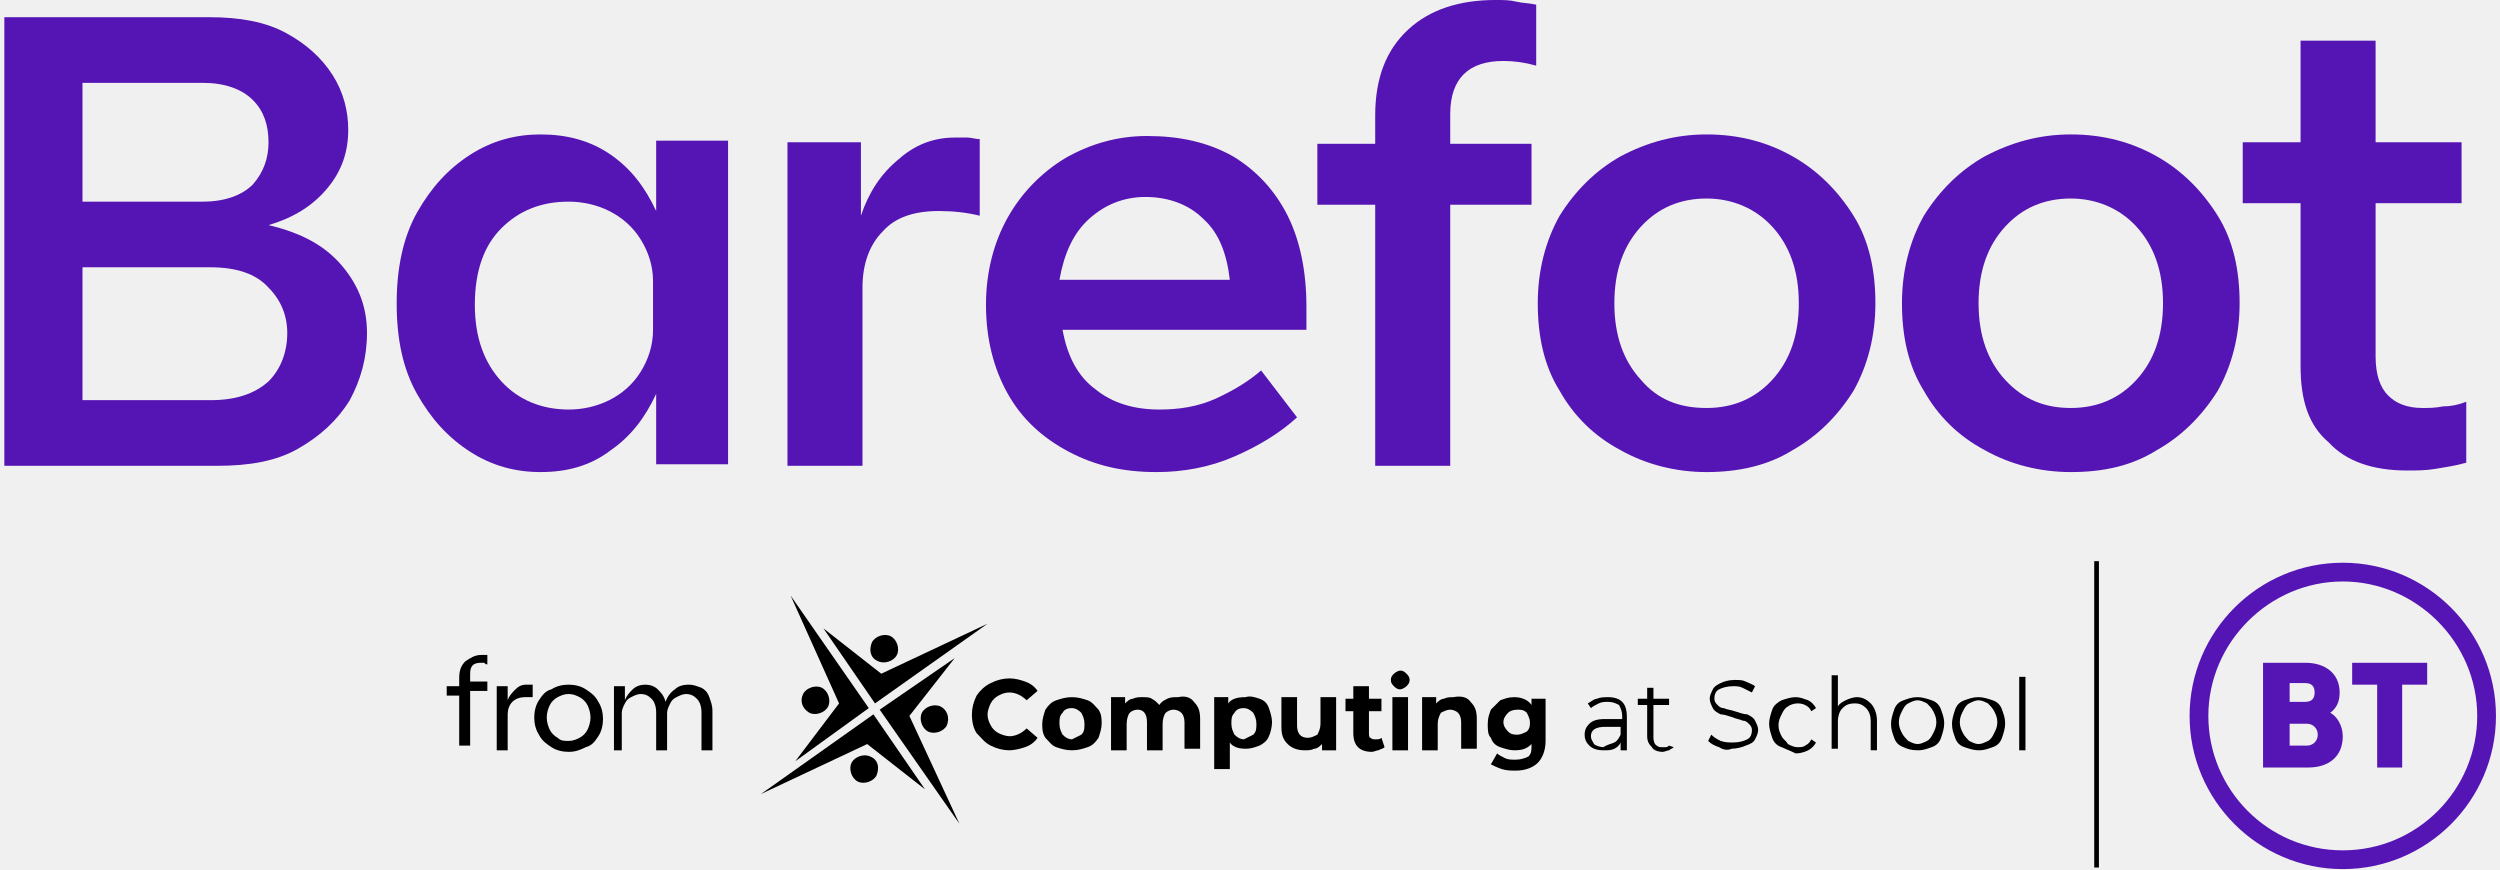
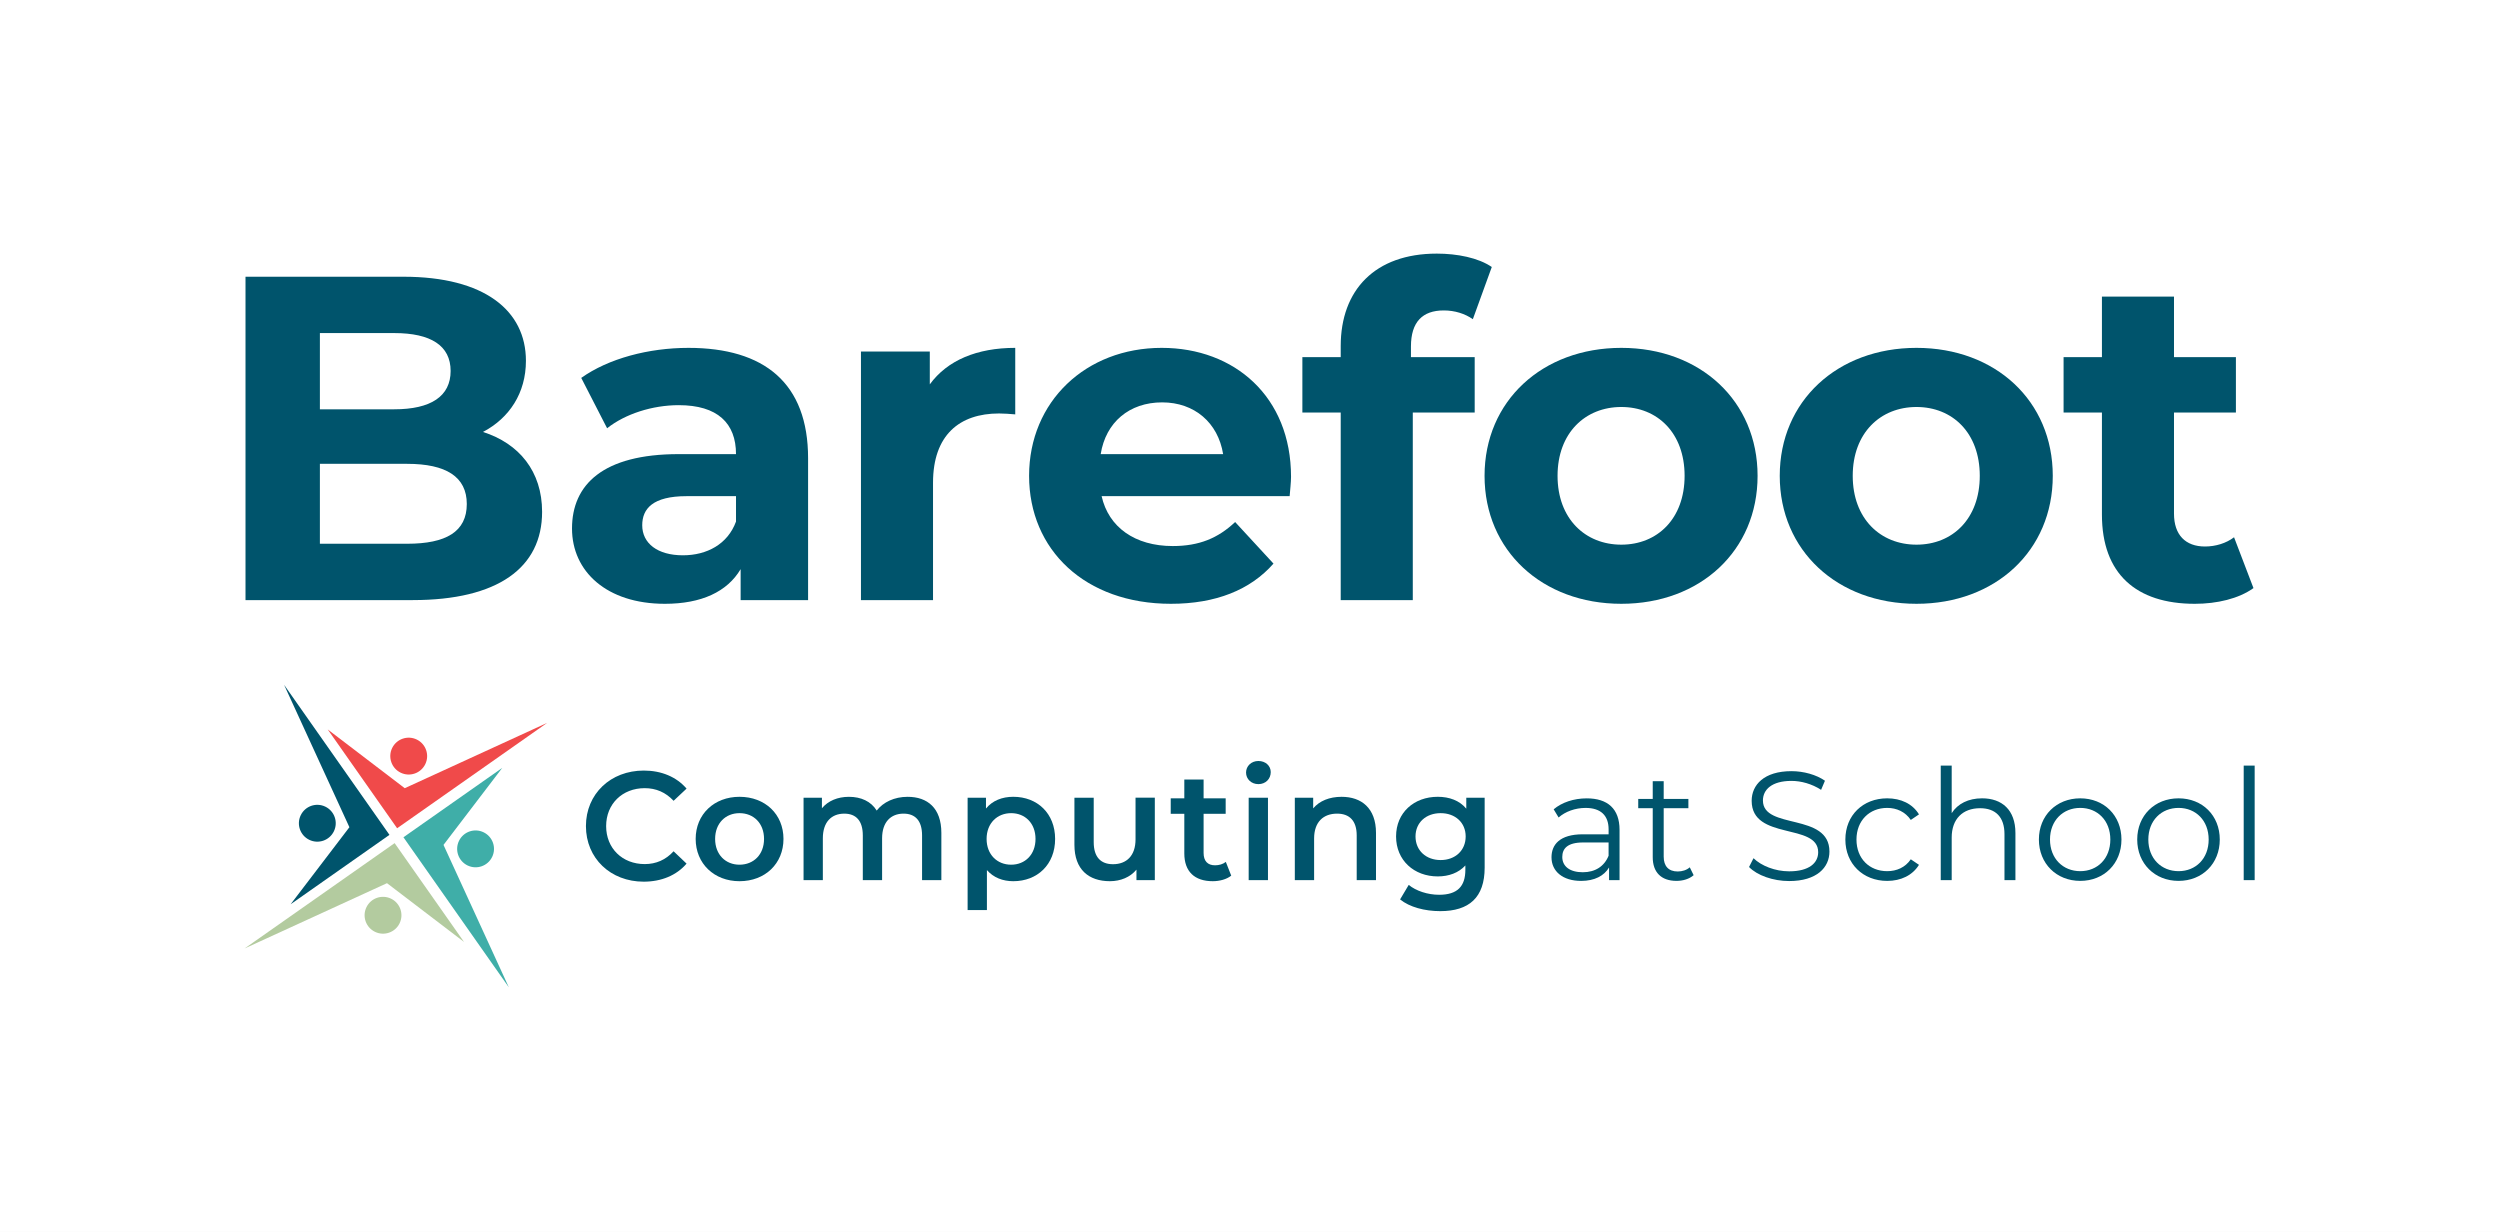
- <svg xmlns="http://www.w3.org/2000/svg" width="233" height="81" viewBox="0 0 233 81" fill="none">
-   <path d="M0.404 1.603H19.489C22.402 1.603 24.733 2.04 26.627 3.06C28.521 4.079 29.978 5.391 30.998 6.993C32.018 8.596 32.455 10.344 32.455 12.092C32.455 14.132 31.872 15.88 30.561 17.482C29.25 19.085 27.501 20.25 25.025 20.979C28.084 21.707 30.269 22.873 31.872 24.767C33.474 26.66 34.203 28.7 34.203 31.031C34.203 33.362 33.62 35.401 32.6 37.295C31.435 39.189 29.832 40.646 27.793 41.811C25.753 42.977 23.277 43.414 20.217 43.414H0.404V1.603ZM18.906 7.721H7.688V18.793H18.906C20.946 18.793 22.548 18.211 23.568 17.191C24.588 16.025 25.025 14.714 25.025 13.258C25.025 11.655 24.588 10.344 23.568 9.324C22.548 8.304 20.946 7.721 18.906 7.721ZM19.634 24.912H7.688V37.295H19.634C21.965 37.295 23.714 36.712 25.025 35.547C26.19 34.382 26.773 32.779 26.773 31.031C26.773 29.428 26.19 27.971 25.025 26.806C23.859 25.495 21.965 24.912 19.634 24.912Z" fill="#5514B4" />
-   <path d="M50.374 43.997C48.043 43.997 45.857 43.414 43.818 42.103C41.778 40.792 40.176 39.043 38.865 36.712C37.553 34.382 36.971 31.614 36.971 28.263C36.971 25.058 37.553 22.144 38.865 19.813C40.176 17.482 41.778 15.734 43.818 14.423C45.857 13.112 48.043 12.529 50.374 12.529C52.85 12.529 55.035 13.112 56.929 14.423C58.823 15.734 60.134 17.482 61.154 19.668V13.112H67.856V43.268H61.154V36.712C60.134 38.898 58.823 40.646 56.929 41.957C55.035 43.414 52.85 43.997 50.374 43.997ZM44.255 28.409C44.255 31.468 45.129 33.799 46.731 35.547C48.334 37.295 50.519 38.169 52.996 38.169C54.307 38.169 55.618 37.878 56.784 37.295C57.949 36.712 58.969 35.838 59.697 34.673C60.426 33.508 60.863 32.196 60.863 30.739V26.223C60.863 24.767 60.426 23.455 59.697 22.29C58.969 21.124 57.949 20.25 56.784 19.668C55.618 19.085 54.307 18.793 52.996 18.793C50.374 18.793 48.334 19.668 46.731 21.27C45.129 22.873 44.255 25.203 44.255 28.409Z" fill="#5514B4" />
-   <path d="M73.392 43.413V13.257H80.239V20.104C80.967 17.919 82.133 16.171 83.735 14.859C85.192 13.548 86.94 12.82 88.98 12.82C89.417 12.82 89.708 12.82 90.145 12.82C90.582 12.82 90.874 12.966 91.311 12.966V20.104C90.145 19.813 88.834 19.667 87.523 19.667C85.192 19.667 83.444 20.25 82.278 21.561C81.113 22.726 80.384 24.474 80.384 26.805V43.413H73.392Z" fill="#5514B4" />
-   <path d="M120.885 38.898C119.282 40.355 117.388 41.52 115.057 42.54C112.726 43.56 110.25 43.997 107.773 43.997C104.714 43.997 102.091 43.414 99.615 42.103C97.138 40.792 95.244 39.044 93.933 36.713C92.622 34.382 91.894 31.614 91.894 28.409C91.894 25.349 92.622 22.581 93.933 20.25C95.244 17.919 97.138 16.026 99.323 14.714C101.654 13.403 104.131 12.675 106.899 12.675C109.958 12.675 112.581 13.258 114.912 14.569C117.097 15.88 118.845 17.774 120.01 20.105C121.176 22.436 121.759 25.349 121.759 28.554V30.74H99.032C99.469 33.216 100.489 35.11 102.091 36.276C103.694 37.587 105.733 38.169 108.064 38.169C109.958 38.169 111.707 37.878 113.309 37.15C114.912 36.421 116.368 35.547 117.534 34.527L120.885 38.898ZM106.753 18.357C104.714 18.357 102.966 19.085 101.509 20.396C100.052 21.707 99.178 23.601 98.741 26.078H114.62C114.329 23.601 113.6 21.707 112.144 20.396C110.832 19.085 108.939 18.357 106.753 18.357Z" fill="#5514B4" />
-   <path d="M128.169 43.414V19.084H122.778V13.403H128.169V10.781C128.169 7.284 129.188 4.662 131.228 2.768C133.268 0.874 136.036 0 139.386 0C140.115 0 140.697 -8.35778e-07 141.28 0.146C141.863 0.291 142.591 0.291 143.174 0.437V6.119C142.154 5.827 141.134 5.682 140.115 5.682C136.91 5.682 135.161 7.284 135.161 10.635V13.403H142.737V19.084H135.161V43.414H128.169Z" fill="#5514B4" />
-   <path d="M159.053 43.997C156.14 43.997 153.372 43.268 151.041 41.957C148.564 40.646 146.67 38.752 145.359 36.421C143.902 34.09 143.32 31.322 143.32 28.263C143.32 25.203 144.048 22.436 145.359 20.105C146.816 17.774 148.71 15.88 151.041 14.569C153.517 13.258 156.14 12.529 159.053 12.529C162.113 12.529 164.735 13.258 167.066 14.569C169.397 15.88 171.291 17.774 172.748 20.105C174.204 22.436 174.787 25.203 174.787 28.263C174.787 31.322 174.059 34.09 172.748 36.421C171.291 38.752 169.397 40.646 167.066 41.957C164.735 43.414 161.967 43.997 159.053 43.997ZM159.053 38.024C161.53 38.024 163.57 37.15 165.172 35.401C166.775 33.653 167.649 31.322 167.649 28.263C167.649 25.203 166.775 22.873 165.172 21.124C163.57 19.376 161.384 18.502 159.053 18.502C156.577 18.502 154.537 19.376 152.935 21.124C151.332 22.873 150.458 25.203 150.458 28.263C150.458 31.322 151.332 33.653 152.935 35.401C154.537 37.295 156.577 38.024 159.053 38.024Z" fill="#5514B4" />
-   <path d="M192.998 43.997C190.084 43.997 187.316 43.268 184.985 41.957C182.509 40.646 180.615 38.752 179.304 36.421C177.847 34.09 177.264 31.322 177.264 28.263C177.264 25.203 177.992 22.436 179.304 20.105C180.76 17.774 182.654 15.88 184.985 14.569C187.462 13.258 190.084 12.529 192.998 12.529C196.057 12.529 198.679 13.258 201.01 14.569C203.341 15.88 205.235 17.774 206.692 20.105C208.149 22.436 208.732 25.203 208.732 28.263C208.732 31.322 208.003 34.09 206.692 36.421C205.235 38.752 203.341 40.646 201.01 41.957C198.679 43.414 196.057 43.997 192.998 43.997ZM192.998 38.024C195.474 38.024 197.514 37.15 199.117 35.401C200.719 33.653 201.593 31.322 201.593 28.263C201.593 25.203 200.719 22.873 199.117 21.124C197.514 19.376 195.329 18.502 192.998 18.502C190.521 18.502 188.482 19.376 186.879 21.124C185.277 22.873 184.403 25.203 184.403 28.263C184.403 31.322 185.277 33.653 186.879 35.401C188.627 37.295 190.667 38.024 192.998 38.024Z" fill="#5514B4" />
-   <path d="M214.413 34.09V18.939H209.023V13.258H214.413V3.788H221.406V13.258H229.419V18.939H221.406V33.216C221.406 34.964 221.843 36.13 222.571 36.858C223.3 37.587 224.32 38.024 225.776 38.024C226.359 38.024 226.942 38.024 227.67 37.878C228.399 37.878 229.127 37.732 229.856 37.441V43.123C228.836 43.414 227.816 43.56 226.942 43.705C226.068 43.851 225.194 43.851 224.32 43.851C221.115 43.851 218.638 42.977 217.035 41.229C215.142 39.626 214.413 37.295 214.413 34.09Z" fill="#5514B4" />
-   <path d="M219.075 61.77H226.214V63.809H223.883V71.531H221.552V63.809H219.221V61.77H219.075ZM218.347 79.252C211.354 79.252 205.818 73.57 205.818 66.723C205.818 59.876 211.5 54.194 218.347 54.194C225.194 54.194 230.876 59.876 230.876 66.723C230.876 73.57 225.34 79.252 218.347 79.252ZM218.347 81C226.214 81 232.624 74.59 232.624 66.723C232.624 58.856 226.214 52.446 218.347 52.446C210.48 52.446 204.07 58.856 204.07 66.723C204.07 74.59 210.48 81 218.347 81ZM216.016 68.471C216.016 67.888 215.579 67.451 214.996 67.451H213.394V69.491H214.996C215.579 69.491 216.016 69.054 216.016 68.471ZM215.724 64.538C215.724 63.955 215.433 63.664 214.85 63.664H213.394V65.412H214.85C215.433 65.412 215.724 65.121 215.724 64.538ZM218.347 68.617C218.347 70.511 217.036 71.531 215.142 71.531H210.917V61.77H214.85C216.744 61.77 218.055 62.79 218.055 64.538C218.055 65.412 217.764 65.995 217.181 66.432C217.764 66.723 218.347 67.597 218.347 68.617Z" fill="#5514B4" />
-   <path d="M42.798 69.928V64.829H41.633V63.955H42.798V63.227C42.798 62.498 42.944 62.061 43.381 61.624C43.818 61.333 44.255 61.041 44.838 61.041C44.983 61.041 45.129 61.041 45.129 61.041C45.275 61.041 45.275 61.041 45.421 61.041V61.915C45.275 61.915 45.275 61.915 45.129 61.77C44.983 61.77 44.983 61.77 44.838 61.77C44.109 61.77 43.818 62.061 43.818 62.789V63.518H45.421V64.392H43.818V69.491H42.798V69.928Z" fill="black" />
-   <path d="M46.295 69.928V63.955H47.315V65.266C47.46 64.829 47.752 64.537 48.043 64.246C48.334 63.955 48.626 63.809 49.063 63.809C49.209 63.809 49.354 63.809 49.646 63.809V64.975C49.5 64.975 49.354 64.975 49.354 64.975C49.209 64.975 49.063 64.975 48.917 64.975C48.48 64.975 48.043 65.12 47.752 65.412C47.46 65.703 47.315 66.14 47.315 66.577V69.928H46.295Z" fill="black" />
-   <path d="M52.996 70.073C52.414 70.073 51.831 69.928 51.394 69.636C50.957 69.345 50.52 69.054 50.228 68.471C49.937 68.034 49.791 67.451 49.791 66.868C49.791 66.286 49.937 65.703 50.228 65.266C50.52 64.829 50.811 64.392 51.394 64.246C51.831 63.955 52.414 63.809 52.996 63.809C53.579 63.809 54.162 63.955 54.599 64.246C55.036 64.537 55.473 64.829 55.764 65.412C56.056 65.849 56.201 66.431 56.201 67.014C56.201 67.597 56.056 68.18 55.764 68.617C55.473 69.054 55.182 69.491 54.599 69.636C54.016 69.928 53.579 70.073 52.996 70.073ZM52.996 69.054C53.433 69.054 53.725 68.908 54.016 68.762C54.307 68.617 54.599 68.325 54.745 68.034C54.89 67.743 55.036 67.305 55.036 66.868C55.036 66.431 54.89 65.994 54.745 65.703C54.599 65.412 54.307 65.12 54.016 64.975C53.725 64.829 53.433 64.683 52.996 64.683C52.559 64.683 52.268 64.829 51.977 64.975C51.685 65.12 51.394 65.412 51.248 65.703C51.102 65.994 50.957 66.431 50.957 66.868C50.957 67.305 51.102 67.743 51.248 68.034C51.394 68.325 51.685 68.617 51.977 68.762C52.268 69.054 52.559 69.054 52.996 69.054Z" fill="black" />
-   <path d="M57.221 69.928V63.955H58.241V65.266C58.387 64.829 58.678 64.537 58.969 64.246C59.261 63.955 59.698 63.809 60.135 63.809C60.572 63.809 61.009 63.955 61.3 64.246C61.592 64.537 61.883 64.829 62.029 65.412C62.174 64.975 62.466 64.537 62.903 64.246C63.194 63.955 63.631 63.809 64.214 63.809C64.651 63.809 64.942 63.955 65.379 64.1C65.671 64.246 65.962 64.537 66.108 64.975C66.254 65.412 66.399 65.703 66.399 66.286V69.928H65.379V66.431C65.379 65.849 65.234 65.412 64.942 65.12C64.651 64.829 64.36 64.683 63.923 64.683C63.631 64.683 63.34 64.829 63.048 64.975C62.757 65.12 62.611 65.266 62.466 65.557C62.32 65.849 62.174 66.14 62.174 66.431V69.928H61.155V66.431C61.155 65.849 61.009 65.412 60.718 65.12C60.426 64.829 60.135 64.683 59.698 64.683C59.406 64.683 59.115 64.829 58.824 64.975C58.532 65.12 58.387 65.266 58.241 65.557C58.095 65.849 57.95 66.14 57.95 66.431V69.928H57.221Z" fill="black" />
-   <path d="M195.62 52.3H195.183V80.854H195.62V52.3Z" fill="black" />
-   <path d="M92.331 69.491C91.748 69.2 91.456 68.763 91.019 68.326C90.728 67.888 90.582 67.306 90.582 66.577C90.582 65.995 90.728 65.412 91.019 64.829C91.311 64.392 91.748 63.955 92.331 63.664C92.913 63.372 93.496 63.227 94.079 63.227C94.661 63.227 95.099 63.372 95.535 63.518C95.973 63.664 96.41 63.955 96.701 64.392L95.681 65.266C95.244 64.829 94.661 64.538 94.079 64.538C93.642 64.538 93.35 64.683 93.059 64.829C92.767 64.975 92.476 65.266 92.331 65.558C92.185 65.849 92.039 66.286 92.039 66.577C92.039 67.014 92.185 67.306 92.331 67.597C92.476 67.888 92.767 68.18 93.059 68.326C93.35 68.471 93.787 68.617 94.079 68.617C94.661 68.617 95.244 68.326 95.681 67.888L96.701 68.763C96.41 69.2 95.973 69.491 95.535 69.637C95.099 69.782 94.516 69.928 94.079 69.928C93.496 69.928 92.913 69.782 92.331 69.491Z" fill="black" />
-   <path d="M100.78 68.472C101.072 68.18 101.072 67.889 101.072 67.452C101.072 67.015 100.926 66.723 100.78 66.432C100.489 66.141 100.198 65.995 99.906 65.995C99.469 65.995 99.178 66.141 99.032 66.432C98.741 66.723 98.741 67.015 98.741 67.452C98.741 67.889 98.886 68.18 99.032 68.472C99.323 68.763 99.615 68.909 99.906 68.909C100.198 68.763 100.489 68.617 100.78 68.472ZM98.449 69.637C98.012 69.491 97.721 69.054 97.43 68.763C97.138 68.326 97.138 67.889 97.138 67.452C97.138 67.015 97.284 66.578 97.43 66.141C97.721 65.704 98.012 65.412 98.449 65.266C98.886 65.121 99.323 64.975 99.906 64.975C100.489 64.975 100.926 65.121 101.363 65.266C101.8 65.412 102.091 65.849 102.383 66.141C102.674 66.578 102.674 67.015 102.674 67.452C102.674 67.889 102.528 68.326 102.383 68.763C102.091 69.2 101.8 69.491 101.363 69.637C100.926 69.783 100.489 69.928 99.906 69.928C99.323 69.928 98.886 69.783 98.449 69.637Z" fill="black" />
-   <path d="M111.269 65.412C111.706 65.849 111.852 66.286 111.852 67.014V69.782H110.395V67.306C110.395 66.869 110.25 66.577 110.104 66.432C109.958 66.286 109.667 66.14 109.375 66.14C109.084 66.14 108.793 66.286 108.647 66.432C108.501 66.577 108.356 67.014 108.356 67.451V69.928H106.899V67.306C106.899 66.577 106.607 66.14 106.025 66.14C105.733 66.14 105.442 66.286 105.296 66.432C105.151 66.577 105.005 67.014 105.005 67.451V69.928H103.548V64.975H104.859V65.558C105.005 65.412 105.296 65.121 105.588 65.121C105.879 64.975 106.17 64.975 106.462 64.975C106.753 64.975 107.19 64.975 107.336 65.121C107.627 65.266 107.773 65.412 108.064 65.703C108.21 65.412 108.501 65.266 108.793 65.121C109.084 64.975 109.375 64.975 109.812 64.975C110.395 64.829 110.978 64.975 111.269 65.412Z" fill="black" />
-   <path d="M116.805 68.471C117.097 68.18 117.097 67.889 117.097 67.451C117.097 67.014 116.951 66.723 116.805 66.432C116.514 66.14 116.222 65.995 115.931 65.995C115.494 65.995 115.203 66.14 115.057 66.432C114.766 66.723 114.766 67.014 114.766 67.451C114.766 67.889 114.911 68.18 115.057 68.471C115.348 68.763 115.64 68.908 115.931 68.908C116.222 68.763 116.514 68.617 116.805 68.471ZM117.388 65.121C117.825 65.266 118.116 65.558 118.262 65.995C118.408 66.432 118.553 66.869 118.553 67.306C118.553 67.743 118.408 68.326 118.262 68.617C118.116 69.054 117.679 69.345 117.388 69.491C116.951 69.637 116.659 69.782 116.077 69.782C115.494 69.782 114.911 69.637 114.62 69.2V71.676H113.163V64.975H114.474V65.558C114.766 65.121 115.348 64.975 116.077 64.975C116.514 64.829 116.951 64.975 117.388 65.121Z" fill="black" />
-   <path d="M124.527 64.975V69.928H123.215V69.346C123.07 69.491 122.778 69.783 122.487 69.783C122.196 69.928 121.904 69.928 121.613 69.928C121.03 69.928 120.448 69.783 120.01 69.346C119.573 68.909 119.428 68.472 119.428 67.743V64.975H120.885V67.597C120.885 68.326 121.176 68.763 121.904 68.763C122.196 68.763 122.487 68.617 122.778 68.472C122.924 68.18 123.07 67.889 123.07 67.452V64.975H124.527Z" fill="black" />
-   <path d="M129.043 69.636C128.897 69.782 128.751 69.782 128.46 69.928C128.314 69.928 128.023 70.073 127.877 70.073C127.295 70.073 126.857 69.928 126.566 69.636C126.275 69.345 126.129 68.908 126.129 68.325V66.285H125.401V65.12H126.129V63.955H127.586V65.12H128.751V66.285H127.586V68.325C127.586 68.471 127.586 68.762 127.732 68.762C127.877 68.908 128.023 68.908 128.169 68.908C128.46 68.908 128.606 68.908 128.751 68.762L129.043 69.636Z" fill="black" />
-   <path d="M129.771 64.975H131.228V69.928H129.771V64.975ZM129.917 63.955C129.771 63.809 129.625 63.663 129.625 63.372C129.625 63.081 129.771 62.935 129.917 62.789C130.063 62.644 130.354 62.498 130.5 62.498C130.791 62.498 130.937 62.644 131.082 62.789C131.228 62.935 131.374 63.081 131.374 63.372C131.374 63.663 131.228 63.809 131.082 63.955C130.937 64.101 130.645 64.246 130.5 64.246C130.208 64.246 130.063 64.101 129.917 63.955Z" fill="black" />
-   <path d="M137.055 65.412C137.492 65.849 137.638 66.286 137.638 67.014V69.782H136.181V67.306C136.181 66.869 136.035 66.577 135.89 66.432C135.744 66.286 135.453 66.14 135.161 66.14C134.87 66.14 134.579 66.286 134.287 66.432C134.142 66.723 133.996 67.014 133.996 67.451V69.928H132.539V64.975H133.85V65.558C133.996 65.412 134.287 65.121 134.579 65.121C134.87 64.975 135.161 64.975 135.453 64.975C136.181 64.829 136.764 64.975 137.055 65.412Z" fill="black" />
-   <path d="M142.3 68.18C142.591 67.889 142.591 67.597 142.591 67.306C142.591 67.015 142.446 66.723 142.3 66.432C142.009 66.141 141.717 66.141 141.426 66.141C140.989 66.141 140.698 66.286 140.552 66.432C140.26 66.723 140.115 67.015 140.115 67.306C140.115 67.597 140.26 67.889 140.552 68.18C140.843 68.472 141.135 68.472 141.426 68.472C141.717 68.472 142.009 68.326 142.3 68.18ZM144.048 64.975V69.054C144.048 69.928 143.757 70.657 143.32 71.094C142.883 71.531 142.154 71.822 141.28 71.822C140.843 71.822 140.406 71.822 139.969 71.677C139.532 71.531 139.241 71.385 138.949 71.24L139.532 70.22C139.678 70.365 139.969 70.511 140.26 70.657C140.552 70.802 140.843 70.802 141.28 70.802C141.717 70.802 142.154 70.657 142.446 70.511C142.737 70.22 142.737 69.928 142.737 69.491V69.346C142.3 69.783 141.863 69.928 141.135 69.928C140.698 69.928 140.26 69.783 139.823 69.637C139.386 69.491 139.095 69.2 138.949 68.763C138.658 68.472 138.658 68.034 138.658 67.452C138.658 66.869 138.804 66.578 138.949 66.141C139.241 65.849 139.532 65.558 139.823 65.266C140.26 65.121 140.552 64.975 141.135 64.975C141.863 64.975 142.446 65.266 142.737 65.704V65.121H144.048V64.975Z" fill="black" />
-   <path d="M150.458 69.2C150.75 69.054 150.895 68.763 151.041 68.472V67.743H149.584C148.71 67.743 148.273 68.034 148.273 68.617C148.273 68.909 148.419 69.054 148.564 69.346C148.71 69.491 149.147 69.637 149.438 69.637C149.875 69.346 150.167 69.346 150.458 69.2ZM151.187 65.412C151.478 65.704 151.624 66.141 151.624 66.869V69.928H151.041V69.2C150.895 69.491 150.75 69.637 150.458 69.783C150.167 69.928 149.875 69.928 149.438 69.928C148.856 69.928 148.419 69.783 148.127 69.491C147.836 69.2 147.69 68.909 147.69 68.472C147.69 68.034 147.836 67.743 148.127 67.452C148.419 67.16 148.856 67.015 149.584 67.015H151.187V66.723C151.187 66.286 151.041 65.995 150.895 65.704C150.604 65.558 150.312 65.412 149.875 65.412C149.584 65.412 149.293 65.412 149.001 65.558C148.71 65.704 148.419 65.849 148.273 65.995L147.982 65.558C148.273 65.412 148.564 65.121 148.856 65.121C149.147 64.975 149.584 64.975 149.875 64.975C150.458 64.975 150.895 65.121 151.187 65.412Z" fill="black" />
-   <path d="M155.994 69.637C155.848 69.782 155.703 69.782 155.557 69.928C155.411 69.928 155.12 70.074 154.974 70.074C154.537 70.074 154.1 69.928 153.954 69.637C153.663 69.345 153.517 69.054 153.517 68.617V65.703H152.643V65.121H153.517V64.101H154.1V65.121H155.557V65.703H154.1V68.617C154.1 68.908 154.1 69.054 154.246 69.345C154.391 69.491 154.537 69.637 154.829 69.637C154.974 69.637 155.12 69.637 155.266 69.637C155.411 69.637 155.557 69.491 155.557 69.491L155.994 69.637Z" fill="black" />
-   <path d="M160.219 69.637C159.782 69.491 159.491 69.345 159.199 69.054L159.491 68.471C159.782 68.763 160.073 68.908 160.365 69.054C160.802 69.2 161.093 69.2 161.53 69.2C162.113 69.2 162.55 69.054 162.841 68.908C163.133 68.763 163.278 68.471 163.278 68.034C163.278 67.743 163.133 67.597 162.987 67.451C162.841 67.306 162.696 67.16 162.404 67.16C162.113 67.014 161.822 67.014 161.53 66.869C161.093 66.723 160.656 66.577 160.365 66.577C160.073 66.432 159.782 66.286 159.636 65.995C159.491 65.703 159.345 65.412 159.345 65.121C159.345 64.829 159.491 64.538 159.636 64.246C159.782 63.955 160.073 63.809 160.365 63.664C160.656 63.518 161.093 63.372 161.676 63.372C162.113 63.372 162.404 63.372 162.696 63.518C162.987 63.664 163.424 63.809 163.57 63.955L163.278 64.538C162.987 64.392 162.696 64.246 162.404 64.101C162.113 63.955 161.822 63.955 161.53 63.955C160.947 63.955 160.51 64.101 160.219 64.246C159.928 64.392 159.782 64.683 159.782 65.121C159.782 65.412 159.928 65.558 160.073 65.703C160.219 65.849 160.365 65.995 160.656 65.995C160.947 66.14 161.239 66.14 161.676 66.286C162.113 66.432 162.55 66.577 162.841 66.577C163.133 66.723 163.424 66.869 163.57 67.16C163.715 67.451 163.861 67.743 163.861 68.034C163.861 68.326 163.715 68.617 163.57 68.908C163.424 69.2 163.133 69.345 162.696 69.491C162.404 69.637 161.822 69.782 161.384 69.782C161.093 69.928 160.656 69.928 160.219 69.637Z" fill="black" />
-   <path d="M166.046 69.637C165.609 69.491 165.318 69.2 165.172 68.763C165.027 68.326 164.881 67.889 164.881 67.452C164.881 67.015 165.027 66.578 165.172 66.141C165.318 65.704 165.755 65.412 166.046 65.266C166.483 65.121 166.92 64.975 167.357 64.975C167.795 64.975 168.086 65.121 168.523 65.266C168.814 65.412 169.106 65.704 169.251 65.995L168.814 66.286C168.669 65.995 168.523 65.849 168.232 65.704C167.94 65.558 167.649 65.558 167.503 65.558C167.212 65.558 166.775 65.704 166.629 65.849C166.338 65.995 166.192 66.286 166.046 66.578C165.901 66.869 165.755 67.16 165.755 67.597C165.755 68.034 165.901 68.326 166.046 68.617C166.192 68.909 166.483 69.054 166.629 69.346C166.92 69.491 167.212 69.637 167.503 69.637C167.795 69.637 168.086 69.637 168.232 69.491C168.523 69.346 168.669 69.2 168.814 68.909L169.251 69.2C169.106 69.491 168.814 69.783 168.523 69.928C168.232 70.074 167.795 70.22 167.357 70.22C166.775 69.928 166.338 69.783 166.046 69.637Z" fill="black" />
-   <path d="M174.35 65.557C174.642 65.848 174.933 66.431 174.933 67.159V69.927H174.35V67.159C174.35 66.722 174.205 66.285 173.913 65.994C173.622 65.703 173.33 65.557 172.893 65.557C172.311 65.557 172.019 65.703 171.728 65.994C171.437 66.285 171.291 66.722 171.291 67.305V69.782H170.708V62.935H171.291V65.848C171.437 65.557 171.728 65.411 172.019 65.266C172.311 65.12 172.748 64.974 173.039 64.974C173.476 64.974 173.913 65.12 174.35 65.557Z" fill="black" />
-   <path d="M179.595 69.054C179.886 68.909 180.032 68.617 180.178 68.326C180.323 68.034 180.469 67.743 180.469 67.306C180.469 66.869 180.323 66.578 180.178 66.286C180.032 65.995 179.741 65.704 179.595 65.558C179.304 65.412 179.012 65.266 178.721 65.266C178.43 65.266 178.138 65.412 177.847 65.558C177.555 65.704 177.41 65.995 177.264 66.286C177.118 66.578 176.973 66.869 176.973 67.306C176.973 67.743 177.118 68.034 177.264 68.326C177.41 68.617 177.701 68.909 177.847 69.054C178.138 69.2 178.43 69.346 178.721 69.346C179.012 69.346 179.304 69.2 179.595 69.054ZM177.41 69.637C176.973 69.491 176.681 69.2 176.536 68.763C176.39 68.326 176.244 68.034 176.244 67.452C176.244 67.015 176.39 66.578 176.536 66.141C176.681 65.704 176.973 65.412 177.41 65.266C177.847 65.121 178.138 64.975 178.721 64.975C179.158 64.975 179.595 65.121 180.032 65.266C180.469 65.412 180.76 65.704 180.906 66.141C181.052 66.578 181.198 66.869 181.198 67.452C181.198 67.889 181.052 68.326 180.906 68.763C180.76 69.2 180.469 69.491 180.032 69.637C179.595 69.783 179.304 69.928 178.721 69.928C178.138 69.928 177.701 69.783 177.41 69.637Z" fill="black" />
-   <path d="M185.277 69.054C185.568 68.909 185.714 68.617 185.859 68.326C186.005 68.034 186.151 67.743 186.151 67.306C186.151 66.869 186.005 66.578 185.859 66.286C185.714 65.995 185.422 65.704 185.277 65.558C184.985 65.412 184.694 65.266 184.402 65.266C184.111 65.266 183.82 65.412 183.528 65.558C183.237 65.704 183.091 65.995 182.946 66.286C182.8 66.578 182.654 66.869 182.654 67.306C182.654 67.743 182.8 68.034 182.946 68.326C183.091 68.617 183.383 68.909 183.528 69.054C183.82 69.2 184.111 69.346 184.402 69.346C184.694 69.346 184.985 69.2 185.277 69.054ZM183.091 69.637C182.654 69.491 182.363 69.2 182.217 68.763C182.072 68.326 181.926 68.034 181.926 67.452C181.926 67.015 182.072 66.578 182.217 66.141C182.363 65.704 182.654 65.412 183.091 65.266C183.528 65.121 183.82 64.975 184.402 64.975C184.84 64.975 185.277 65.121 185.714 65.266C186.151 65.412 186.442 65.704 186.588 66.141C186.733 66.578 186.879 66.869 186.879 67.452C186.879 67.889 186.733 68.326 186.588 68.763C186.442 69.2 186.151 69.491 185.714 69.637C185.277 69.783 184.985 69.928 184.402 69.928C183.965 69.928 183.528 69.783 183.091 69.637Z" fill="black" />
-   <path d="M188.773 63.081H188.19V69.928H188.773V63.081Z" fill="black" />
-   <path d="M81.842 61.624C82.424 61.916 83.298 61.624 83.59 61.041C83.881 60.459 83.59 59.585 83.007 59.293C82.424 59.002 81.55 59.293 81.259 59.876C80.968 60.604 81.113 61.333 81.842 61.624Z" fill="black" />
-   <path d="M92.039 58.128L82.133 62.79L76.743 58.565L81.55 65.558L92.039 58.128Z" fill="black" />
-   <path d="M87.669 65.849C87.086 65.557 86.212 65.849 85.921 66.431C85.629 67.014 85.921 67.888 86.503 68.18C87.086 68.471 87.96 68.18 88.252 67.597C88.543 66.868 88.252 66.14 87.669 65.849Z" fill="black" />
-   <path d="M89.417 76.775L84.755 66.723L88.98 61.333L81.987 66.14L89.417 76.775Z" fill="black" />
-   <path d="M81.113 70.511C80.531 70.219 79.656 70.511 79.365 71.094C79.074 71.676 79.365 72.55 79.948 72.842C80.531 73.133 81.405 72.842 81.696 72.259C81.987 71.531 81.842 70.802 81.113 70.511Z" fill="black" />
-   <path d="M70.915 74.007L80.822 69.345L86.212 73.57L81.404 66.577L70.915 74.007Z" fill="black" />
-   <path d="M75.431 66.432C76.014 66.723 76.888 66.432 77.18 65.849C77.471 65.267 77.18 64.392 76.597 64.101C76.014 63.81 75.14 64.101 74.849 64.684C74.557 65.267 74.703 65.995 75.431 66.432Z" fill="black" />
-   <path d="M73.683 55.505L78.2 65.558L74.12 70.948L80.968 65.995L73.683 55.505Z" fill="black" />
+ <svg xmlns="http://www.w3.org/2000/svg" width="276" height="136" viewBox="0 0 276 136" fill="none">
+   <rect width="276" height="136" fill="white" />
+   <g clip-path="url(#clip0)">
+     <path d="M44.233 85.304C45.243 85.795 46.46 85.374 46.951 84.363C47.442 83.353 47.021 82.136 46.011 81.645C45 81.154 43.783 81.575 43.292 82.585C42.803 83.595 43.223 84.813 44.233 85.304Z" fill="#F04A4A" />
+     <path d="M60.407 79.805L44.684 87.017L36.179 80.529L43.842 91.439L60.407 79.805Z" fill="#F04A4A" />
+     <path d="M53.393 91.887C52.382 91.395 51.166 91.816 50.675 92.827C50.183 93.838 50.604 95.054 51.615 95.545C52.626 96.036 53.842 95.616 54.333 94.605C54.824 93.596 54.404 92.378 53.393 91.887Z" fill="#3FAEA8" />
+     <path d="M56.174 109L48.963 93.278L55.45 84.773L44.54 92.434L56.174 109Z" fill="#3FAEA8" />
+     <path d="M43.175 99.215C42.164 98.724 40.947 99.144 40.456 100.155C39.965 101.166 40.386 102.382 41.397 102.873C42.407 103.365 43.624 102.944 44.115 101.933C44.605 100.922 44.184 99.706 43.175 99.215Z" fill="#B3CB9F" />
+     <path d="M27 104.713L42.724 97.502L51.228 103.99L43.567 93.08L27 104.713Z" fill="#B3CB9F" />
+     <path d="M34.143 92.716C35.154 93.207 36.37 92.786 36.861 91.775C37.352 90.765 36.932 89.548 35.921 89.057C34.91 88.566 33.694 88.987 33.203 89.998C32.711 91.008 33.132 92.225 34.143 92.716Z" fill="#00546C" />
+     <path d="M31.362 75.602L38.574 91.325L32.086 99.83L42.996 92.169L31.362 75.602Z" fill="#00546C" />
+     <path d="M64.687 91.203C64.687 87.643 67.413 85.07 71.076 85.07C73.019 85.07 74.688 85.768 75.796 87.063L74.364 88.409C73.495 87.472 72.421 87.013 71.178 87.013C68.707 87.013 66.918 88.75 66.918 91.203C66.918 93.656 68.707 95.395 71.178 95.395C72.421 95.395 73.494 94.935 74.364 93.981L75.796 95.344C74.689 96.639 73.019 97.337 71.06 97.337C67.413 97.335 64.687 94.763 64.687 91.203Z" fill="#00546C" />
+     <path d="M76.802 92.617C76.802 89.891 78.847 87.967 81.641 87.967C84.469 87.967 86.496 89.892 86.496 92.617C86.496 95.344 84.469 97.285 81.641 97.285C78.847 97.285 76.802 95.342 76.802 92.617ZM84.35 92.617C84.35 90.879 83.192 89.772 81.641 89.772C80.108 89.772 78.95 90.879 78.95 92.617C78.95 94.355 80.108 95.463 81.641 95.463C83.192 95.461 84.35 94.355 84.35 92.617Z" fill="#00546C" />
+     <path d="M103.926 91.953V97.166H101.796V92.226C101.796 90.608 101.047 89.825 99.752 89.825C98.355 89.825 97.384 90.745 97.384 92.551V97.168H95.254V92.228C95.254 90.609 94.504 89.826 93.21 89.826C91.796 89.826 90.842 90.746 90.842 92.552V97.169H88.713V88.072H90.74V89.231C91.422 88.413 92.478 87.969 93.721 87.969C95.05 87.969 96.158 88.463 96.787 89.486C97.52 88.549 98.746 87.969 100.194 87.969C102.393 87.965 103.926 89.209 103.926 91.953Z" fill="#00546C" />
+     <path d="M116.485 92.617C116.485 95.445 114.526 97.285 111.868 97.285C110.71 97.285 109.687 96.893 108.955 96.058V100.471H106.825V88.068H108.852V89.26C109.568 88.392 110.624 87.966 111.868 87.966C114.526 87.966 116.485 89.806 116.485 92.617ZM114.321 92.617C114.321 90.879 113.163 89.772 111.63 89.772C110.097 89.772 108.921 90.879 108.921 92.617C108.921 94.355 110.097 95.463 111.63 95.463C113.163 95.462 114.321 94.355 114.321 92.617Z" fill="#00546C" />
+     <path d="M127.492 88.068V97.165H125.465V96.007C124.783 96.842 123.71 97.284 122.535 97.284C120.201 97.284 118.616 96.007 118.616 93.263V88.067H120.746V92.973C120.746 94.625 121.529 95.409 122.876 95.409C124.357 95.409 125.363 94.489 125.363 92.666V88.066H127.492V88.068Z" fill="#00546C" />
+     <path d="M135.927 96.671C135.416 97.08 134.65 97.284 133.883 97.284C131.89 97.284 130.748 96.227 130.748 94.218V89.84H129.248V88.136H130.748V86.058H132.877V88.136H135.314V89.84H132.877V94.167C132.877 95.053 133.32 95.529 134.138 95.529C134.582 95.529 135.007 95.41 135.331 95.154L135.927 96.671Z" fill="#00546C" />
+     <path d="M137.564 85.29C137.564 84.575 138.144 84.013 138.927 84.013C139.71 84.013 140.29 84.541 140.29 85.239C140.29 85.989 139.728 86.568 138.927 86.568C138.144 86.569 137.564 86.006 137.564 85.29ZM137.854 88.068H139.984V97.165H137.854V88.068Z" fill="#00546C" />
+     <path d="M151.91 91.953V97.166H149.78V92.226C149.78 90.608 148.979 89.825 147.616 89.825C146.1 89.825 145.078 90.745 145.078 92.567V97.168H142.948V88.071H144.975V89.246C145.673 88.411 146.782 87.968 148.11 87.968C150.291 87.966 151.91 89.209 151.91 91.953Z" fill="#00546C" />
+     <path d="M163.906 88.068V95.785C163.906 99.091 162.185 100.59 159 100.59C157.296 100.59 155.609 100.146 154.57 99.295L155.524 97.693C156.325 98.357 157.62 98.783 158.879 98.783C160.89 98.783 161.776 97.863 161.776 96.023V95.547C161.027 96.364 159.952 96.756 158.726 96.756C156.12 96.756 154.126 94.985 154.126 92.344C154.126 89.703 156.119 87.966 158.726 87.966C160.004 87.966 161.128 88.374 161.878 89.278V88.068H163.906ZM161.81 92.344C161.81 90.811 160.652 89.772 159.05 89.772C157.432 89.772 156.273 90.811 156.273 92.344C156.273 93.895 157.432 94.95 159.05 94.95C160.652 94.951 161.81 93.895 161.81 92.344Z" fill="#00546C" />
+     <path d="M178.798 91.612V97.166H177.64V95.77C177.094 96.69 176.038 97.252 174.556 97.252C172.529 97.252 171.286 96.195 171.286 94.646C171.286 93.266 172.172 92.107 174.744 92.107H177.59V91.562C177.59 90.029 176.721 89.194 175.051 89.194C173.893 89.194 172.802 89.603 172.07 90.251L171.525 89.348C172.428 88.581 173.758 88.139 175.17 88.139C177.487 88.136 178.798 89.294 178.798 91.612ZM177.588 94.474V93.008H174.777C173.039 93.008 172.476 93.689 172.476 94.61C172.476 95.65 173.311 96.296 174.743 96.296C176.107 96.296 177.112 95.65 177.588 94.474Z" fill="#00546C" />
+     <path d="M186.977 96.62C186.499 97.046 185.784 97.25 185.086 97.25C183.398 97.25 182.462 96.296 182.462 94.644V89.227H180.861V88.204H182.462V86.244H183.672V88.204H186.398V89.227H183.672V94.575C183.672 95.632 184.217 96.211 185.222 96.211C185.716 96.211 186.21 96.058 186.551 95.751L186.977 96.62Z" fill="#00546C" />
+     <path d="M193.094 95.717L193.588 94.746C194.441 95.581 195.956 96.194 197.524 96.194C199.755 96.194 200.727 95.256 200.727 94.081C200.727 90.811 193.384 92.82 193.384 88.408C193.384 86.653 194.746 85.136 197.779 85.136C199.125 85.136 200.521 85.529 201.475 86.193L201.049 87.198C200.026 86.534 198.834 86.211 197.779 86.211C195.598 86.211 194.627 87.182 194.627 88.374C194.627 91.644 201.97 89.669 201.97 94.014C201.97 95.769 200.574 97.268 197.524 97.268C195.736 97.268 193.981 96.637 193.094 95.717Z" fill="#00546C" />
+     <path d="M203.728 92.685C203.728 90.01 205.67 88.136 208.345 88.136C209.862 88.136 211.139 88.733 211.855 89.907L210.952 90.521C210.339 89.619 209.385 89.193 208.346 89.193C206.387 89.193 204.955 90.589 204.955 92.685C204.955 94.797 206.387 96.177 208.346 96.177C209.385 96.177 210.339 95.769 210.952 94.866L211.855 95.479C211.139 96.637 209.862 97.252 208.345 97.252C205.67 97.25 203.728 95.36 203.728 92.685Z" fill="#00546C" />
+     <path d="M222.503 91.969V97.165H221.294V92.088C221.294 90.198 220.306 89.227 218.602 89.227C216.677 89.227 215.467 90.418 215.467 92.463V97.165H214.258V84.523H215.467V89.77C216.132 88.731 217.307 88.135 218.823 88.135C221.004 88.136 222.503 89.397 222.503 91.969Z" fill="#00546C" />
+     <path d="M225.094 92.685C225.094 90.028 227.036 88.136 229.66 88.136C232.283 88.136 234.209 90.026 234.209 92.685C234.209 95.344 232.283 97.25 229.66 97.25C227.036 97.25 225.094 95.342 225.094 92.685ZM232.981 92.685C232.981 90.589 231.567 89.193 229.66 89.193C227.752 89.193 226.32 90.589 226.32 92.685C226.32 94.781 227.752 96.177 229.66 96.177C231.569 96.177 232.981 94.781 232.981 92.685Z" fill="#00546C" />
+     <path d="M235.949 92.685C235.949 90.028 237.89 88.136 240.514 88.136C243.138 88.136 245.063 90.026 245.063 92.685C245.063 95.344 243.138 97.25 240.514 97.25C237.89 97.25 235.949 95.342 235.949 92.685ZM243.837 92.685C243.837 90.589 242.423 89.193 240.515 89.193C238.607 89.193 237.176 90.589 237.176 92.685C237.176 94.781 238.607 96.177 240.515 96.177C242.423 96.177 243.837 94.781 243.837 92.685Z" fill="#00546C" />
+     <path d="M247.705 84.525H248.915V97.166H247.705V84.525Z" fill="#00546C" />
+     <path d="M59.848 56.511C59.848 62.682 54.952 66.251 45.568 66.251H27.104V30.551H44.547C53.471 30.551 58.062 34.274 58.062 39.833C58.062 43.404 56.226 46.157 53.32 47.687C57.298 48.962 59.848 52.023 59.848 56.511ZM35.316 36.772V45.187H43.528C47.557 45.187 49.749 43.759 49.749 40.955C49.749 38.15 47.556 36.772 43.528 36.772H35.316ZM51.534 55.643C51.534 52.634 49.239 51.207 44.955 51.207H35.316V60.03H44.955C49.239 60.029 51.534 58.703 51.534 55.643Z" fill="#00546C" />
+     <path d="M89.213 50.594V66.251H81.766V62.835C80.287 65.334 77.43 66.66 73.402 66.66C66.977 66.66 63.15 63.089 63.15 58.347C63.15 53.501 66.567 50.135 74.931 50.135H81.255C81.255 46.718 79.215 44.73 74.931 44.73C72.025 44.73 69.016 45.698 67.025 47.28L64.169 41.72C67.178 39.578 71.615 38.405 76.001 38.405C84.367 38.404 89.213 42.281 89.213 50.594ZM81.255 57.581V54.776H75.799C72.075 54.776 70.902 56.154 70.902 57.99C70.902 59.979 72.585 61.305 75.39 61.305C78.043 61.305 80.338 60.08 81.255 57.581Z" fill="#00546C" />
+     <path d="M112.083 38.404V45.748C111.42 45.697 110.91 45.647 110.299 45.647C105.912 45.647 103.006 48.044 103.006 53.297V66.251H95.05V38.812H102.65V42.433C104.586 39.781 107.85 38.404 112.083 38.404Z" fill="#00546C" />
+     <path d="M142.377 54.776H121.619C122.383 58.194 125.291 60.284 129.473 60.284C132.381 60.284 134.471 59.417 136.359 57.632L140.593 62.222C138.042 65.128 134.217 66.659 129.27 66.659C119.784 66.659 113.612 60.691 113.612 52.531C113.612 44.321 119.885 38.404 128.25 38.404C136.307 38.404 142.53 43.811 142.53 52.634C142.53 53.246 142.427 54.113 142.377 54.776ZM121.517 50.135H135.033C134.471 46.667 131.871 44.422 128.3 44.422C124.679 44.422 122.077 46.616 121.517 50.135Z" fill="#00546C" />
+     <path d="M155.767 39.424H162.806V45.544H155.972V66.251H148.015V45.544H143.782V39.424H148.015V38.2C148.015 32.028 151.789 27.999 158.624 27.999C160.868 27.999 163.214 28.457 164.693 29.478L162.602 35.24C161.734 34.629 160.613 34.272 159.389 34.272C157.043 34.272 155.769 35.546 155.769 38.25V39.424H155.767Z" fill="#00546C" />
+     <path d="M163.895 52.531C163.895 44.269 170.271 38.404 178.991 38.404C187.713 38.404 194.037 44.269 194.037 52.531C194.037 60.793 187.713 66.659 178.991 66.659C170.271 66.66 163.895 60.794 163.895 52.531ZM185.98 52.531C185.98 47.789 182.971 44.932 178.993 44.932C175.015 44.932 171.954 47.789 171.954 52.531C171.954 57.275 175.015 60.131 178.993 60.131C182.971 60.131 185.98 57.275 185.98 52.531Z" fill="#00546C" />
+     <path d="M196.484 52.531C196.484 44.269 202.859 38.404 211.58 38.404C220.302 38.404 226.626 44.269 226.626 52.531C226.626 60.793 220.302 66.659 211.58 66.659C202.858 66.66 196.484 60.794 196.484 52.531ZM218.567 52.531C218.567 47.789 215.558 44.932 211.58 44.932C207.602 44.932 204.541 47.789 204.541 52.531C204.541 57.275 207.602 60.131 211.58 60.131C215.558 60.131 218.567 57.275 218.567 52.531Z" fill="#00546C" />
+     <path d="M248.783 64.925C247.151 66.098 244.753 66.66 242.305 66.66C235.828 66.66 232.053 63.345 232.053 56.816V45.545H227.819V39.424H232.053V32.742H240.009V39.424H246.844V45.544H240.009V56.713C240.009 59.06 241.284 60.334 243.427 60.334C244.6 60.334 245.773 59.977 246.639 59.314L248.783 64.925Z" fill="#00546C" />
+   </g>
+   <defs>
+     <clipPath id="clip0">
+       <rect width="221.915" height="81" fill="white" transform="translate(27 28)" />
+     </clipPath>
+   </defs>
</svg>
